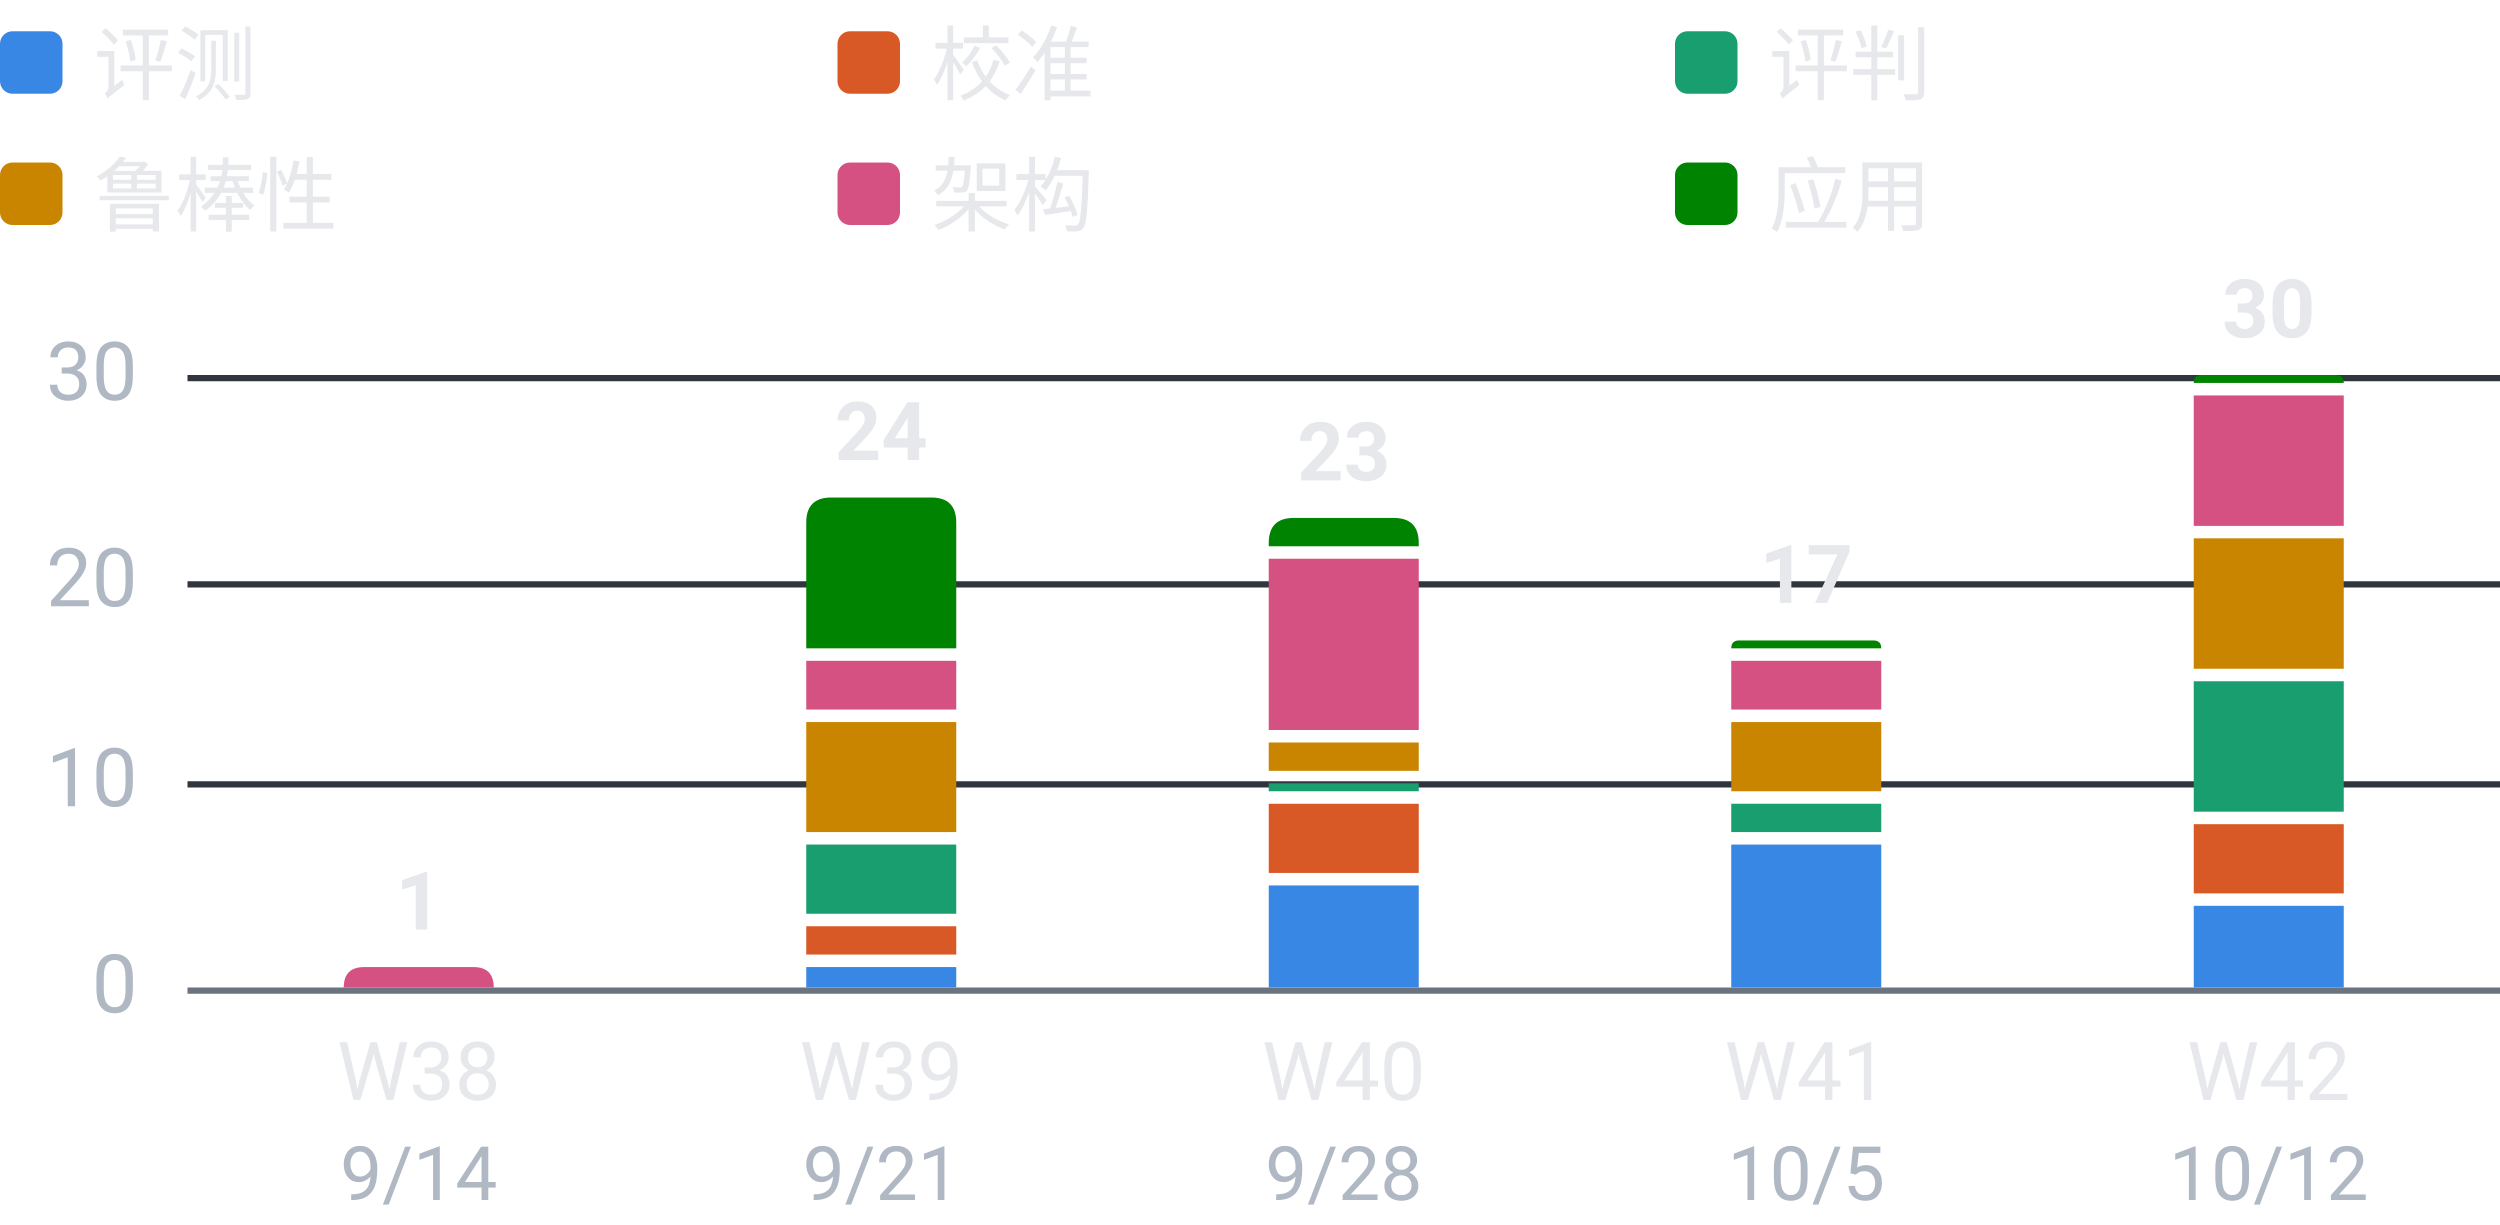
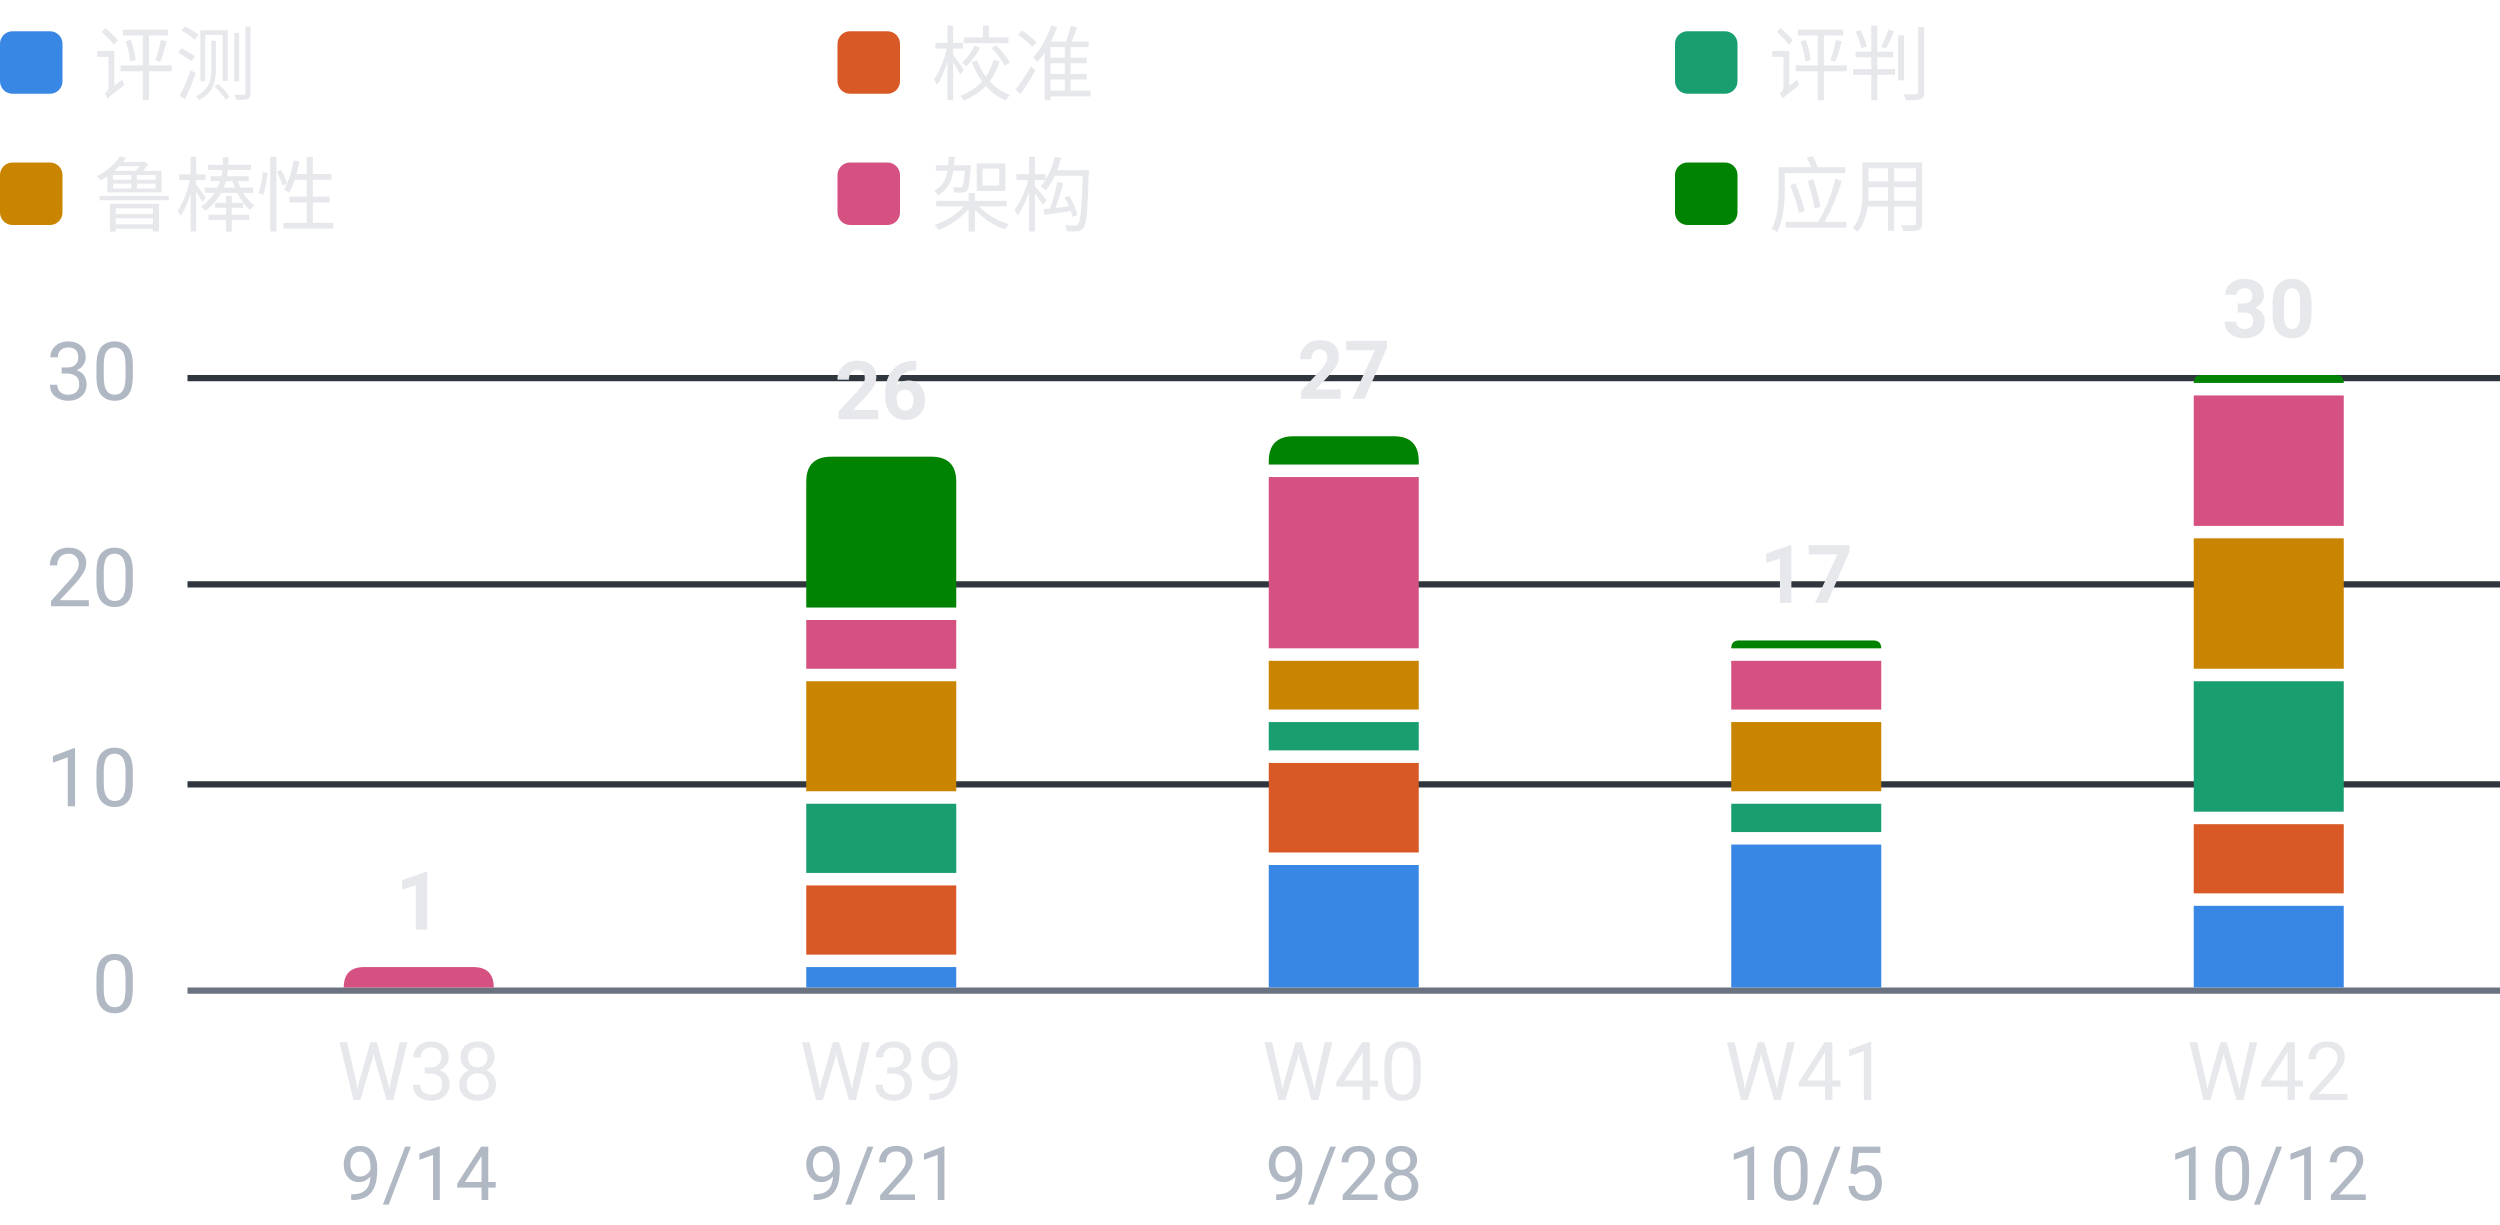
<svg xmlns="http://www.w3.org/2000/svg" viewBox="0 0 400 196" width="400" height="196" role="img" aria-labelledby="chart-title chart-desc" font-family="system-ui, -apple-system, &quot;Segoe UI&quot;, Roboto, &quot;Helvetica Neue&quot;, Arial, &quot;PingFang SC&quot;, &quot;Microsoft YaHei&quot;, sans-serif" font-size="13">
  <rect x="0" y="5" width="10" height="10" rx="2" fill="#3987e5" />
  <text x="15" y="15" fill="#e6e8eb">评测</text>
  <rect x="134" y="5" width="10" height="10" rx="2" fill="#d95926" />
  <text x="149" y="15" fill="#e6e8eb">校准</text>
  <rect x="268" y="5" width="10" height="10" rx="2" fill="#199e70" />
  <text x="283" y="15" fill="#e6e8eb">评判</text>
  <rect x="0" y="26" width="10" height="10" rx="2" fill="#c98500" />
  <text x="15" y="36" fill="#e6e8eb">鲁棒性</text>
  <rect x="134" y="26" width="10" height="10" rx="2" fill="#d55181" />
  <text x="149" y="36" fill="#e6e8eb">架构</text>
  <rect x="268" y="26" width="10" height="10" rx="2" fill="#008300" />
  <text x="283" y="36" fill="#e6e8eb">应用</text>
  <line x1="30" x2="400" y1="158.5" y2="158.5" stroke="#6b7280" stroke-width="1" />
  <text x="22" y="162" text-anchor="end" fill="#b0b8c4">0</text>
  <line x1="30" x2="400" y1="125.5" y2="125.5" stroke="#30363d" stroke-width="1" />
  <text x="22" y="129" text-anchor="end" fill="#b0b8c4">10</text>
  <line x1="30" x2="400" y1="93.5" y2="93.5" stroke="#30363d" stroke-width="1" />
  <text x="22" y="97" text-anchor="end" fill="#b0b8c4">20</text>
  <line x1="30" x2="400" y1="60.5" y2="60.5" stroke="#30363d" stroke-width="1" />
  <text x="22" y="64" text-anchor="end" fill="#b0b8c4">30</text>
  <path d="M55 158V158Q55 154.73 58.27 154.73H75.73Q79 154.73 79 158V158Z" fill="#d55181" />
  <text x="67" y="148.73" text-anchor="middle" font-weight="600" fill="#e6e8eb">1</text>
  <text x="67" y="176" text-anchor="middle" fill="#e6e8eb">W38</text>
  <text x="67" y="192" text-anchor="middle" font-size="12" fill="#b0b8c4">9/14</text>
  <rect x="129" y="154.73" width="24" height="3.27" fill="#3987e5" />
-   <rect x="129" y="148.2" width="24" height="4.53" fill="#d95926" />
-   <rect x="129" y="135.13" width="24" height="11.07" fill="#199e70" />
-   <rect x="129" y="115.53" width="24" height="17.6" fill="#c98500" />
-   <rect x="129" y="105.73" width="24" height="7.8" fill="#d55181" />
-   <path d="M129 103.73V83.6Q129 79.6 133 79.6H149Q153 79.6 153 83.6V103.73Z" fill="#008300" />
-   <text x="141" y="73.6" text-anchor="middle" font-weight="600" fill="#e6e8eb">24</text>
+   <rect x="129" y="141.67" width="24" height="11.07" fill="#d95926" />
+   <rect x="129" y="128.6" width="24" height="11.07" fill="#199e70" />
+   <rect x="129" y="109" width="24" height="17.6" fill="#c98500" />
+   <rect x="129" y="99.2" width="24" height="7.8" fill="#d55181" />
+   <path d="M129 97.2V77.07Q129 73.07 133 73.07H149Q153 73.07 153 77.07V97.2Z" fill="#008300" />
+   <text x="141" y="67.07" text-anchor="middle" font-weight="600" fill="#e6e8eb">26</text>
  <text x="141" y="176" text-anchor="middle" fill="#e6e8eb">W39</text>
  <text x="141" y="192" text-anchor="middle" font-size="12" fill="#b0b8c4">9/21</text>
-   <rect x="203" y="141.67" width="24" height="16.33" fill="#3987e5" />
-   <rect x="203" y="128.6" width="24" height="11.07" fill="#d95926" />
-   <rect x="203" y="125.33" width="24" height="1.27" fill="#199e70" />
-   <rect x="203" y="118.8" width="24" height="4.53" fill="#c98500" />
-   <rect x="203" y="89.4" width="24" height="27.4" fill="#d55181" />
-   <path d="M203 87.4V86.87Q203 82.87 207 82.87H223Q227 82.87 227 86.87V87.4Z" fill="#008300" />
-   <text x="215" y="76.87" text-anchor="middle" font-weight="600" fill="#e6e8eb">23</text>
+   <rect x="203" y="138.4" width="24" height="19.6" fill="#3987e5" />
+   <rect x="203" y="122.07" width="24" height="14.33" fill="#d95926" />
+   <rect x="203" y="115.53" width="24" height="4.53" fill="#199e70" />
+   <rect x="203" y="105.73" width="24" height="7.8" fill="#c98500" />
+   <rect x="203" y="76.33" width="24" height="27.4" fill="#d55181" />
+   <path d="M203 74.33V73.8Q203 69.8 207 69.8H223Q227 69.8 227 73.8V74.33Z" fill="#008300" />
+   <text x="215" y="63.8" text-anchor="middle" font-weight="600" fill="#e6e8eb">27</text>
  <text x="215" y="176" text-anchor="middle" fill="#e6e8eb">W40</text>
  <text x="215" y="192" text-anchor="middle" font-size="12" fill="#b0b8c4">9/28</text>
  <rect x="277" y="135.13" width="24" height="22.87" fill="#3987e5" />
  <rect x="277" y="128.6" width="24" height="4.53" fill="#199e70" />
  <rect x="277" y="115.53" width="24" height="11.07" fill="#c98500" />
  <rect x="277" y="105.73" width="24" height="7.8" fill="#d55181" />
  <path d="M277 103.73V103.73Q277 102.47 278.27 102.47H299.73Q301 102.47 301 103.73V103.73Z" fill="#008300" />
  <text x="289" y="96.47" text-anchor="middle" font-weight="600" fill="#e6e8eb">17</text>
  <text x="289" y="176" text-anchor="middle" fill="#e6e8eb">W41</text>
  <text x="289" y="192" text-anchor="middle" font-size="12" fill="#b0b8c4">10/5</text>
  <rect x="351" y="144.93" width="24" height="13.07" fill="#3987e5" />
  <rect x="351" y="131.87" width="24" height="11.07" fill="#d95926" />
  <rect x="351" y="109" width="24" height="20.87" fill="#199e70" />
  <rect x="351" y="86.13" width="24" height="20.87" fill="#c98500" />
  <rect x="351" y="63.27" width="24" height="20.87" fill="#d55181" />
  <path d="M351 61.27V61.27Q351 60 352.27 60H373.73Q375 60 375 61.27V61.27Z" fill="#008300" />
  <text x="363" y="54" text-anchor="middle" font-weight="600" fill="#e6e8eb">30</text>
  <text x="363" y="176" text-anchor="middle" fill="#e6e8eb">W42</text>
  <text x="363" y="192" text-anchor="middle" font-size="12" fill="#b0b8c4">10/12</text>
</svg>
